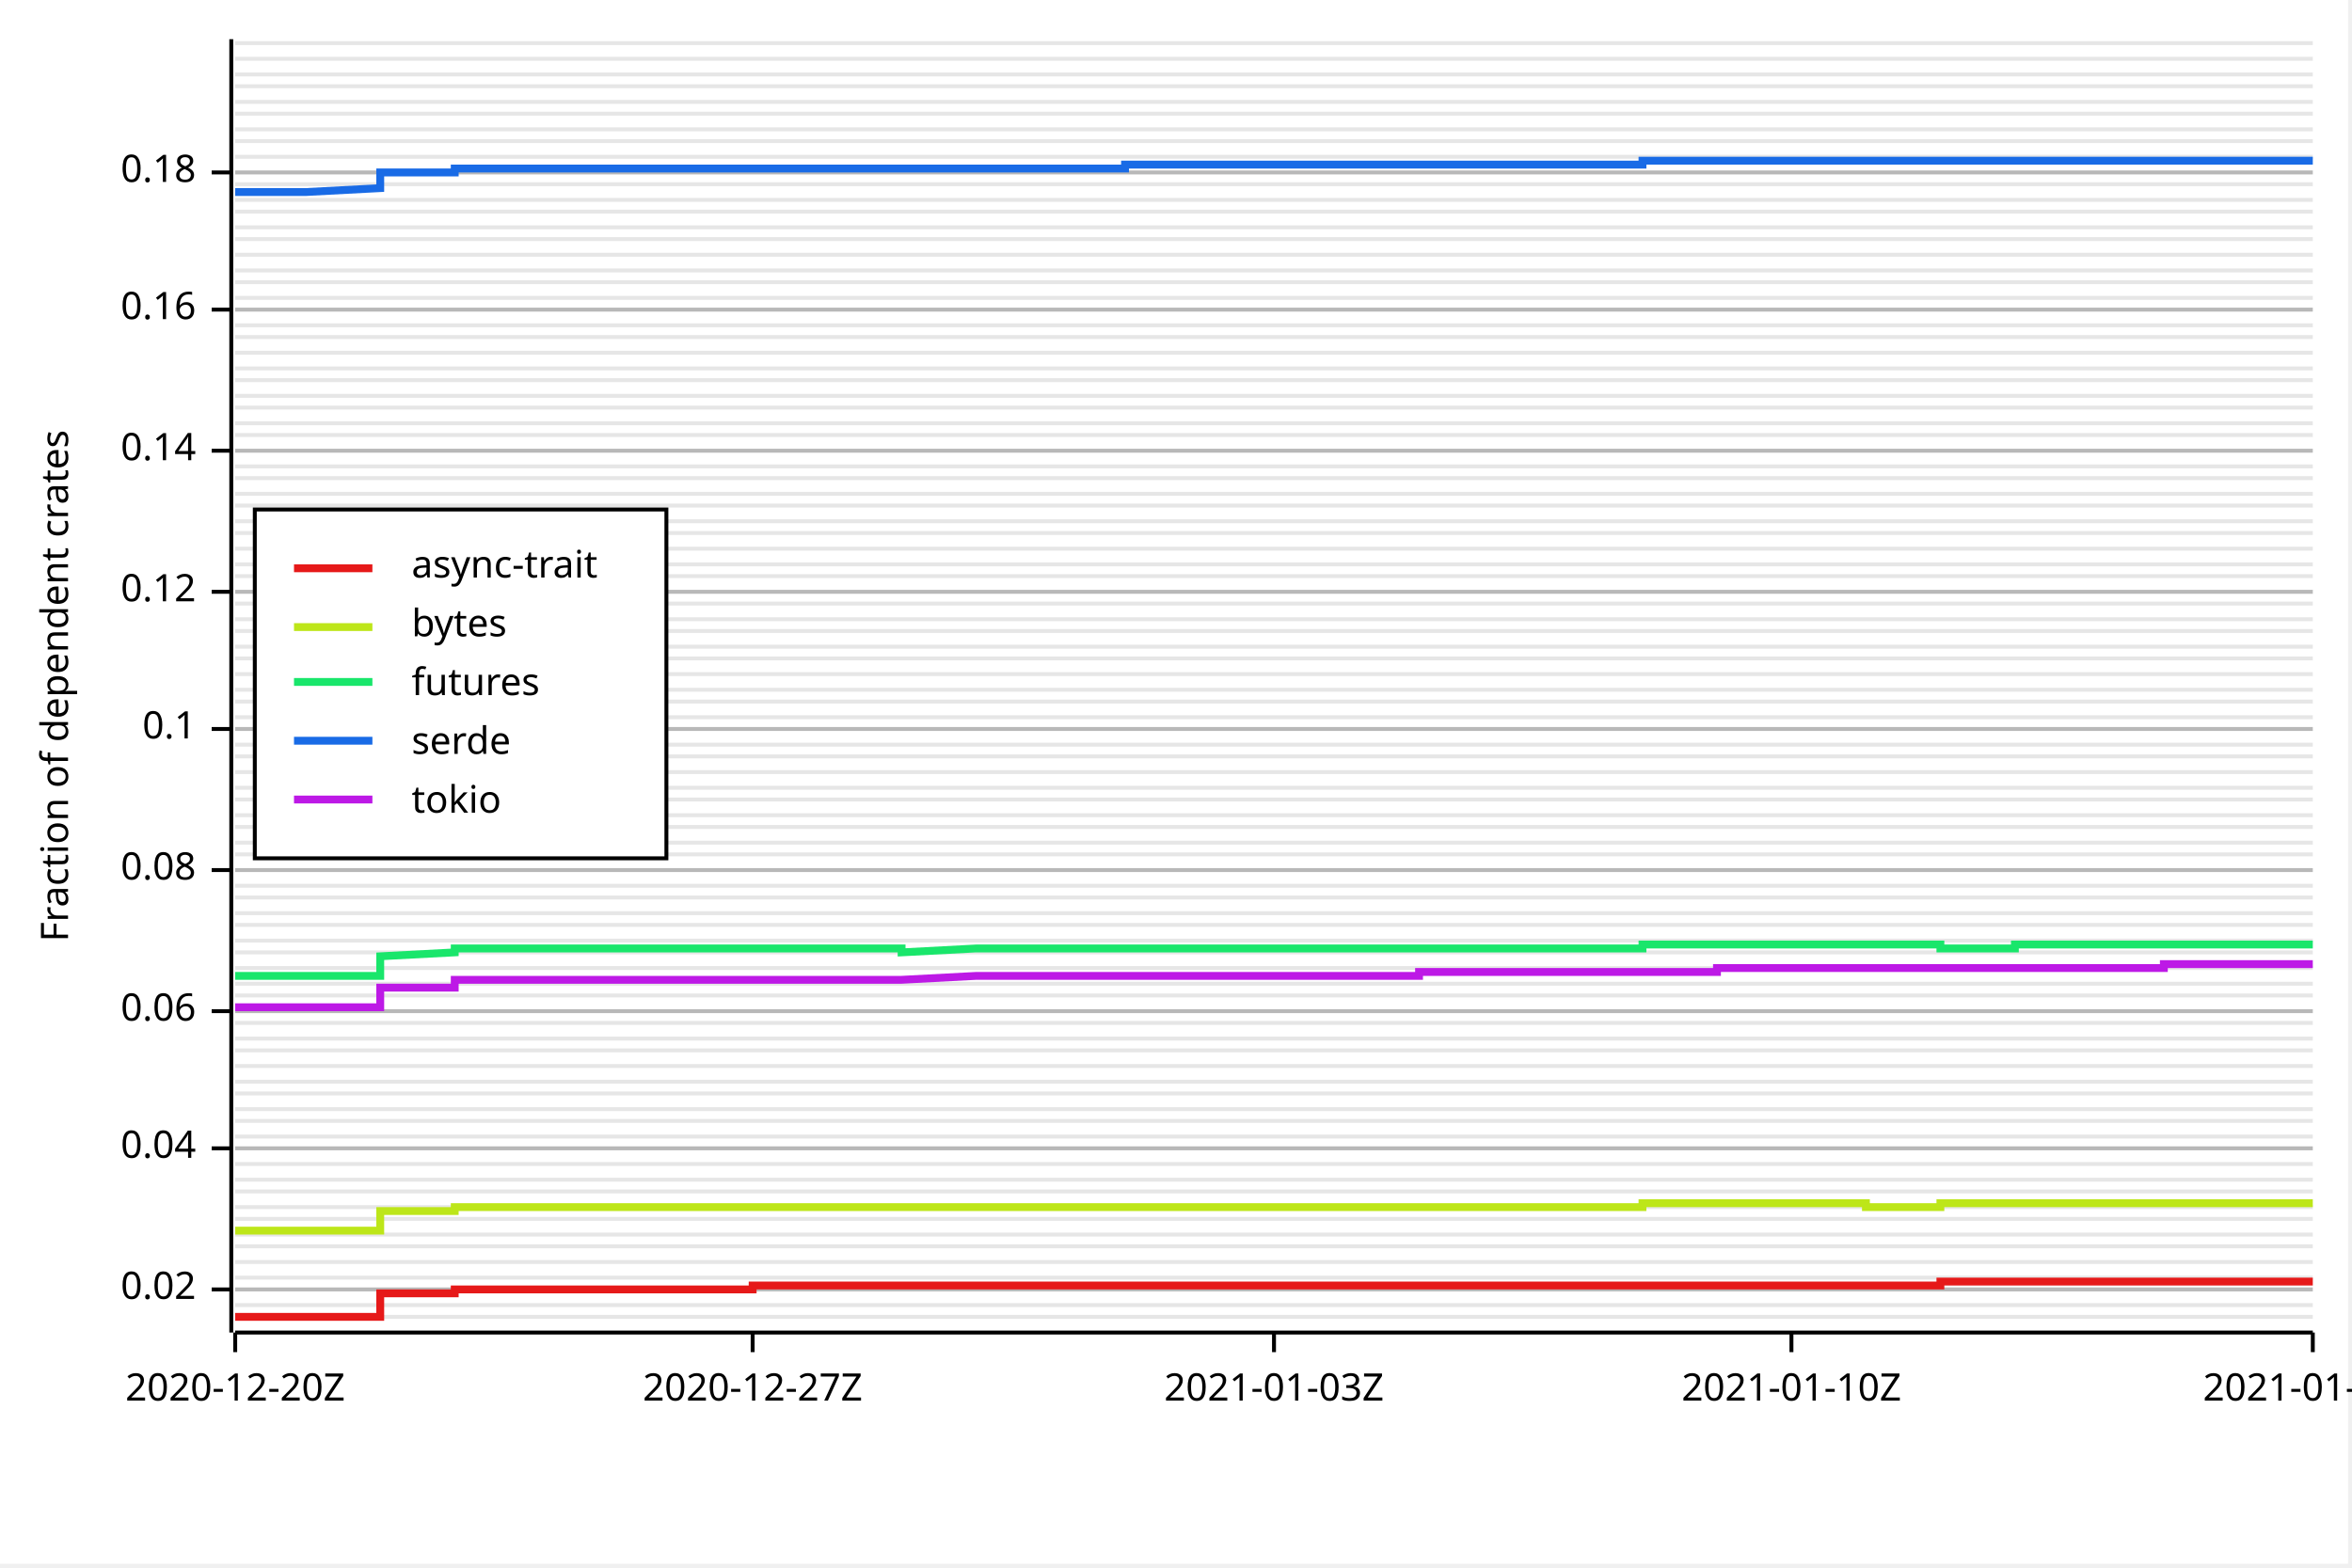
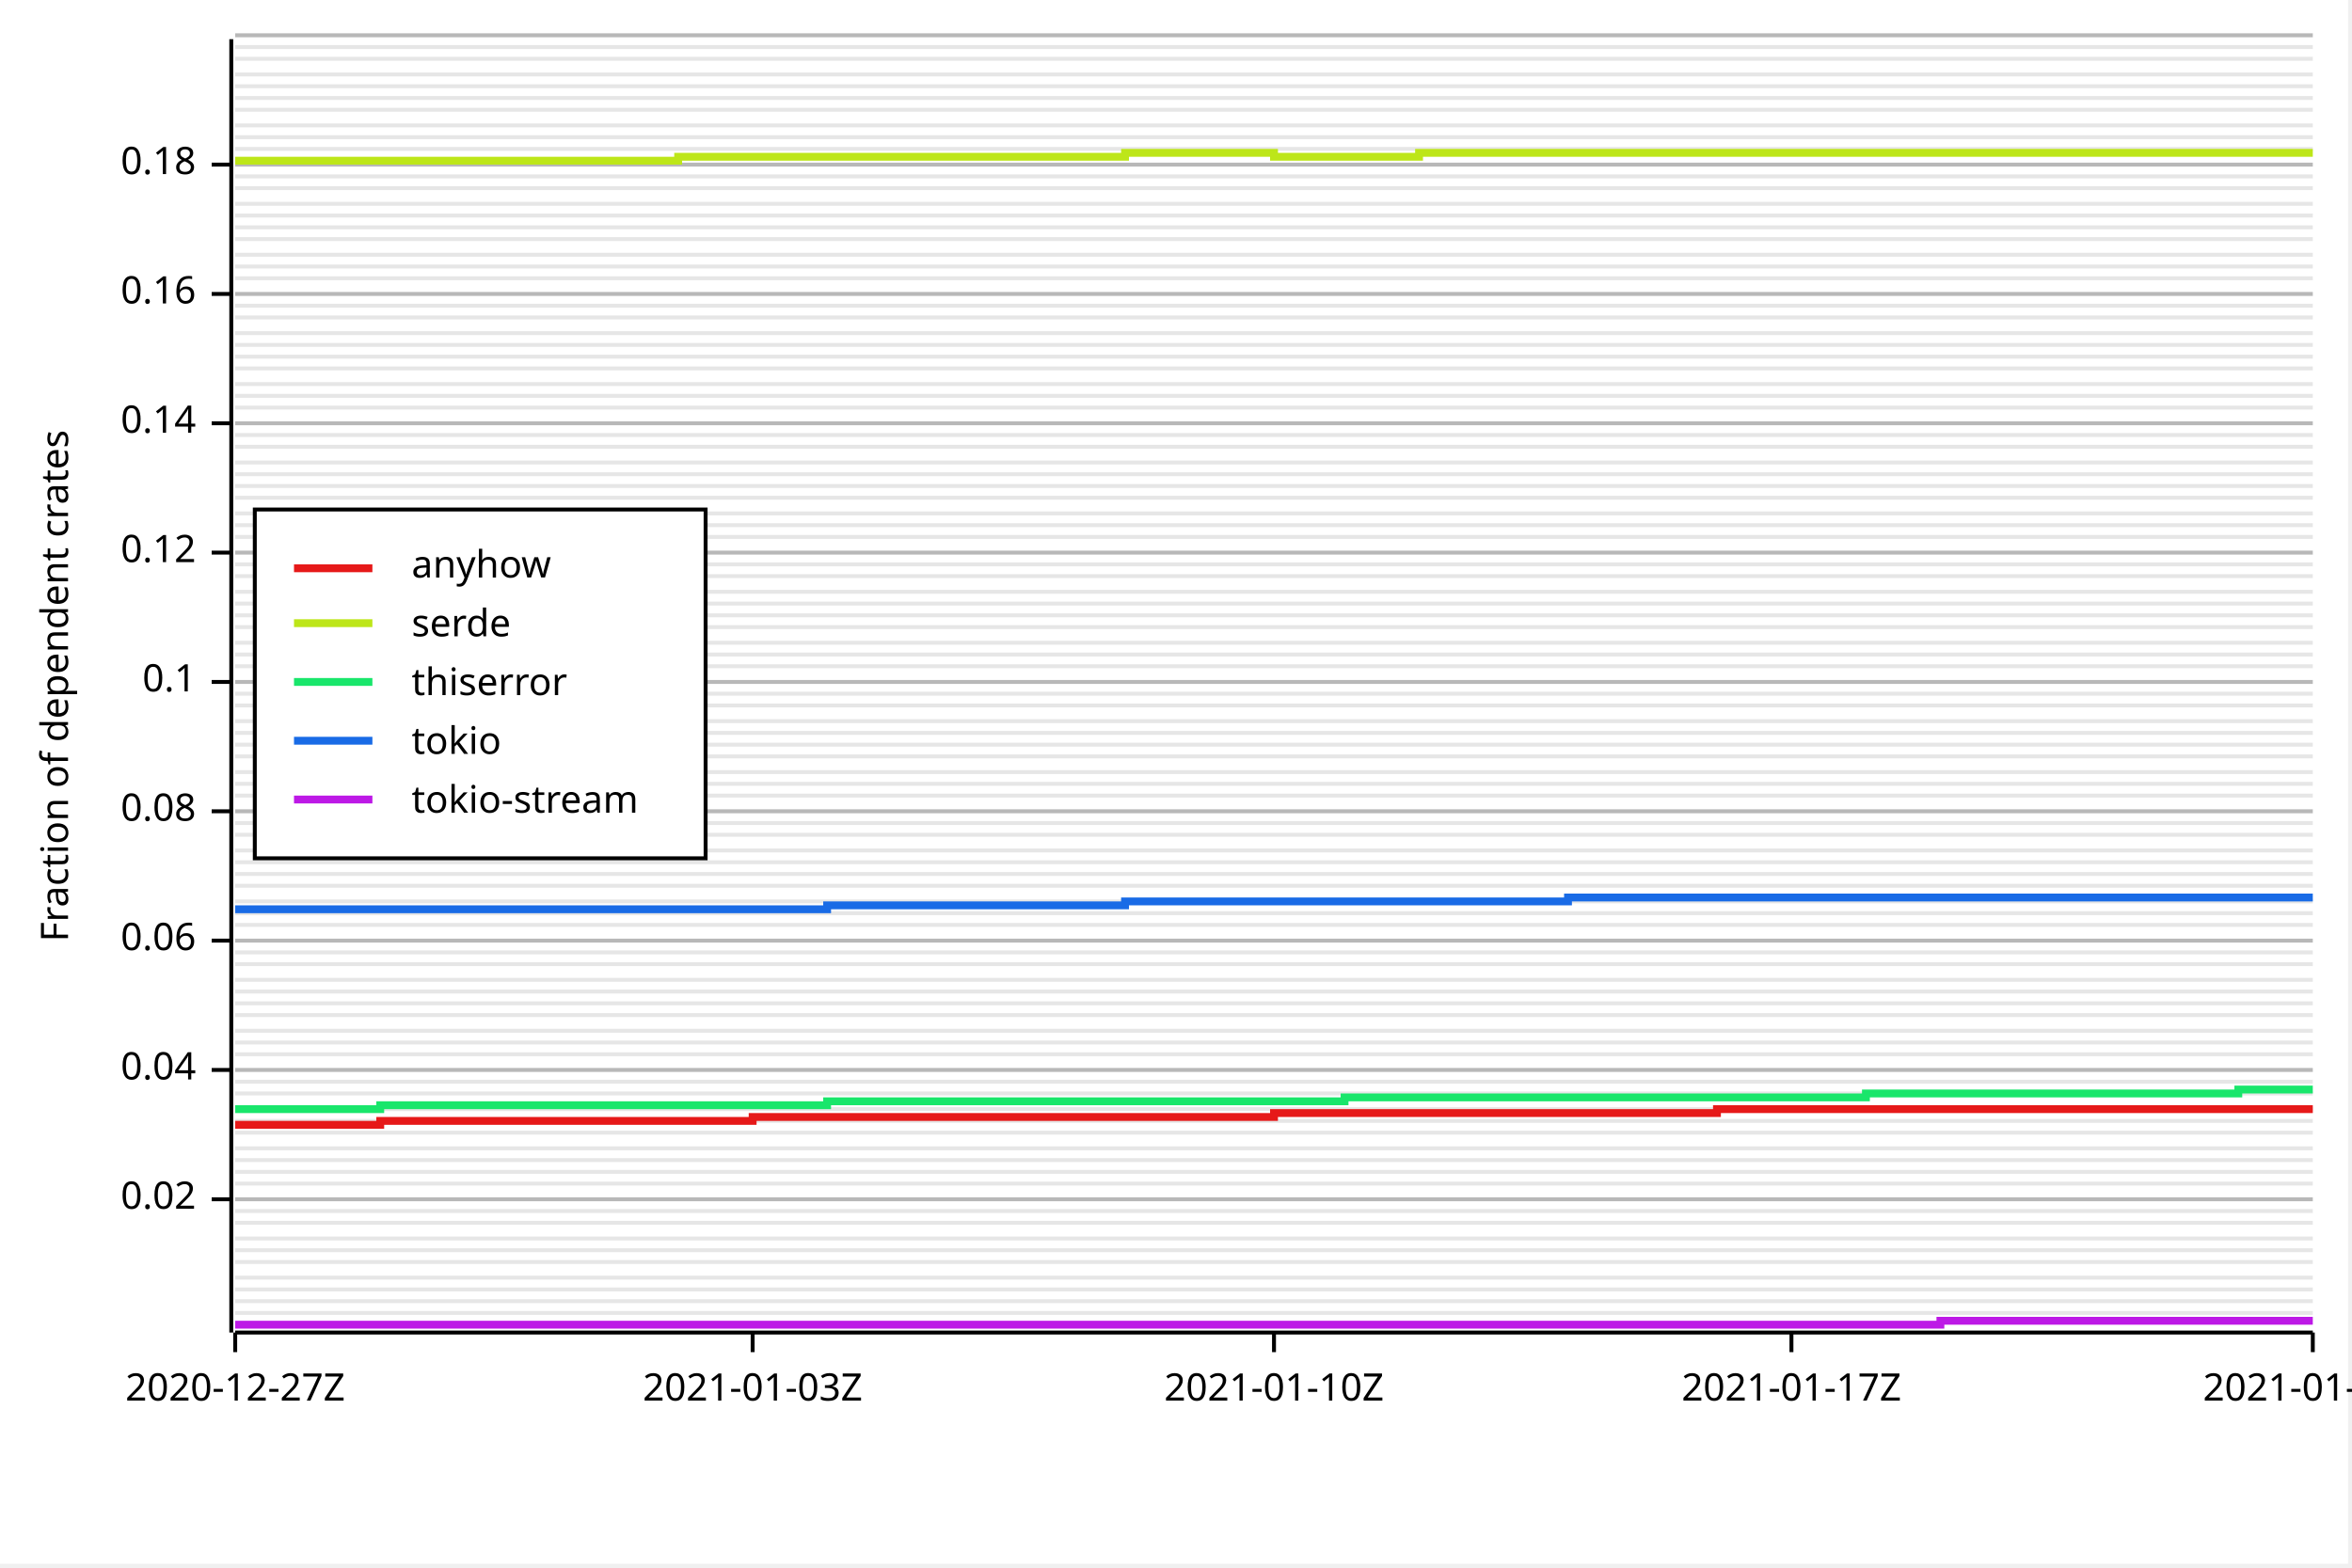
<svg xmlns="http://www.w3.org/2000/svg" width="600" height="400" viewBox="0 0 600 400">
  <rect x="0" y="0" width="599" height="399" opacity="1" fill="#FFFFFF" stroke="none" />
-   <line opacity="0.1" stroke="#000000" stroke-width="1" x1="60" y1="336" x2="590" y2="336" />
-   <line opacity="0.1" stroke="#000000" stroke-width="1" x1="60" y1="333" x2="590" y2="333" />
+   <line opacity="0.1" stroke="#000000" stroke-width="1" x1="60" y1="335" x2="590" y2="335" />
+   <line opacity="0.1" stroke="#000000" stroke-width="1" x1="60" y1="332" x2="590" y2="332" />
  <line opacity="0.1" stroke="#000000" stroke-width="1" x1="60" y1="329" x2="590" y2="329" />
  <line opacity="0.1" stroke="#000000" stroke-width="1" x1="60" y1="326" x2="590" y2="326" />
  <line opacity="0.1" stroke="#000000" stroke-width="1" x1="60" y1="322" x2="590" y2="322" />
-   <line opacity="0.1" stroke="#000000" stroke-width="1" x1="60" y1="318" x2="590" y2="318" />
-   <line opacity="0.1" stroke="#000000" stroke-width="1" x1="60" y1="315" x2="590" y2="315" />
-   <line opacity="0.1" stroke="#000000" stroke-width="1" x1="60" y1="311" x2="590" y2="311" />
-   <line opacity="0.1" stroke="#000000" stroke-width="1" x1="60" y1="308" x2="590" y2="308" />
-   <line opacity="0.1" stroke="#000000" stroke-width="1" x1="60" y1="304" x2="590" y2="304" />
-   <line opacity="0.1" stroke="#000000" stroke-width="1" x1="60" y1="301" x2="590" y2="301" />
-   <line opacity="0.1" stroke="#000000" stroke-width="1" x1="60" y1="297" x2="590" y2="297" />
+   <line opacity="0.1" stroke="#000000" stroke-width="1" x1="60" y1="319" x2="590" y2="319" />
+   <line opacity="0.1" stroke="#000000" stroke-width="1" x1="60" y1="316" x2="590" y2="316" />
+   <line opacity="0.1" stroke="#000000" stroke-width="1" x1="60" y1="312" x2="590" y2="312" />
+   <line opacity="0.1" stroke="#000000" stroke-width="1" x1="60" y1="309" x2="590" y2="309" />
+   <line opacity="0.1" stroke="#000000" stroke-width="1" x1="60" y1="306" x2="590" y2="306" />
+   <line opacity="0.1" stroke="#000000" stroke-width="1" x1="60" y1="302" x2="590" y2="302" />
+   <line opacity="0.1" stroke="#000000" stroke-width="1" x1="60" y1="299" x2="590" y2="299" />
+   <line opacity="0.1" stroke="#000000" stroke-width="1" x1="60" y1="296" x2="590" y2="296" />
  <line opacity="0.1" stroke="#000000" stroke-width="1" x1="60" y1="293" x2="590" y2="293" />
-   <line opacity="0.1" stroke="#000000" stroke-width="1" x1="60" y1="290" x2="590" y2="290" />
+   <line opacity="0.1" stroke="#000000" stroke-width="1" x1="60" y1="289" x2="590" y2="289" />
  <line opacity="0.1" stroke="#000000" stroke-width="1" x1="60" y1="286" x2="590" y2="286" />
  <line opacity="0.1" stroke="#000000" stroke-width="1" x1="60" y1="283" x2="590" y2="283" />
  <line opacity="0.1" stroke="#000000" stroke-width="1" x1="60" y1="279" x2="590" y2="279" />
  <line opacity="0.1" stroke="#000000" stroke-width="1" x1="60" y1="276" x2="590" y2="276" />
-   <line opacity="0.1" stroke="#000000" stroke-width="1" x1="60" y1="272" x2="590" y2="272" />
-   <line opacity="0.1" stroke="#000000" stroke-width="1" x1="60" y1="268" x2="590" y2="268" />
-   <line opacity="0.1" stroke="#000000" stroke-width="1" x1="60" y1="265" x2="590" y2="265" />
-   <line opacity="0.1" stroke="#000000" stroke-width="1" x1="60" y1="261" x2="590" y2="261" />
-   <line opacity="0.1" stroke="#000000" stroke-width="1" x1="60" y1="258" x2="590" y2="258" />
-   <line opacity="0.1" stroke="#000000" stroke-width="1" x1="60" y1="254" x2="590" y2="254" />
-   <line opacity="0.1" stroke="#000000" stroke-width="1" x1="60" y1="251" x2="590" y2="251" />
-   <line opacity="0.1" stroke="#000000" stroke-width="1" x1="60" y1="247" x2="590" y2="247" />
+   <line opacity="0.1" stroke="#000000" stroke-width="1" x1="60" y1="273" x2="590" y2="273" />
+   <line opacity="0.1" stroke="#000000" stroke-width="1" x1="60" y1="269" x2="590" y2="269" />
+   <line opacity="0.1" stroke="#000000" stroke-width="1" x1="60" y1="266" x2="590" y2="266" />
+   <line opacity="0.1" stroke="#000000" stroke-width="1" x1="60" y1="263" x2="590" y2="263" />
+   <line opacity="0.1" stroke="#000000" stroke-width="1" x1="60" y1="259" x2="590" y2="259" />
+   <line opacity="0.1" stroke="#000000" stroke-width="1" x1="60" y1="256" x2="590" y2="256" />
+   <line opacity="0.1" stroke="#000000" stroke-width="1" x1="60" y1="253" x2="590" y2="253" />
+   <line opacity="0.1" stroke="#000000" stroke-width="1" x1="60" y1="250" x2="590" y2="250" />
+   <line opacity="0.1" stroke="#000000" stroke-width="1" x1="60" y1="246" x2="590" y2="246" />
  <line opacity="0.1" stroke="#000000" stroke-width="1" x1="60" y1="243" x2="590" y2="243" />
  <line opacity="0.1" stroke="#000000" stroke-width="1" x1="60" y1="240" x2="590" y2="240" />
  <line opacity="0.1" stroke="#000000" stroke-width="1" x1="60" y1="236" x2="590" y2="236" />
  <line opacity="0.1" stroke="#000000" stroke-width="1" x1="60" y1="233" x2="590" y2="233" />
-   <line opacity="0.1" stroke="#000000" stroke-width="1" x1="60" y1="229" x2="590" y2="229" />
+   <line opacity="0.1" stroke="#000000" stroke-width="1" x1="60" y1="230" x2="590" y2="230" />
  <line opacity="0.1" stroke="#000000" stroke-width="1" x1="60" y1="226" x2="590" y2="226" />
-   <line opacity="0.1" stroke="#000000" stroke-width="1" x1="60" y1="222" x2="590" y2="222" />
-   <line opacity="0.1" stroke="#000000" stroke-width="1" x1="60" y1="218" x2="590" y2="218" />
-   <line opacity="0.1" stroke="#000000" stroke-width="1" x1="60" y1="215" x2="590" y2="215" />
-   <line opacity="0.1" stroke="#000000" stroke-width="1" x1="60" y1="211" x2="590" y2="211" />
-   <line opacity="0.1" stroke="#000000" stroke-width="1" x1="60" y1="208" x2="590" y2="208" />
-   <line opacity="0.1" stroke="#000000" stroke-width="1" x1="60" y1="204" x2="590" y2="204" />
-   <line opacity="0.1" stroke="#000000" stroke-width="1" x1="60" y1="201" x2="590" y2="201" />
+   <line opacity="0.1" stroke="#000000" stroke-width="1" x1="60" y1="223" x2="590" y2="223" />
+   <line opacity="0.1" stroke="#000000" stroke-width="1" x1="60" y1="220" x2="590" y2="220" />
+   <line opacity="0.1" stroke="#000000" stroke-width="1" x1="60" y1="217" x2="590" y2="217" />
+   <line opacity="0.1" stroke="#000000" stroke-width="1" x1="60" y1="213" x2="590" y2="213" />
+   <line opacity="0.1" stroke="#000000" stroke-width="1" x1="60" y1="210" x2="590" y2="210" />
+   <line opacity="0.1" stroke="#000000" stroke-width="1" x1="60" y1="207" x2="590" y2="207" />
+   <line opacity="0.1" stroke="#000000" stroke-width="1" x1="60" y1="203" x2="590" y2="203" />
+   <line opacity="0.1" stroke="#000000" stroke-width="1" x1="60" y1="200" x2="590" y2="200" />
  <line opacity="0.1" stroke="#000000" stroke-width="1" x1="60" y1="197" x2="590" y2="197" />
  <line opacity="0.1" stroke="#000000" stroke-width="1" x1="60" y1="193" x2="590" y2="193" />
  <line opacity="0.1" stroke="#000000" stroke-width="1" x1="60" y1="190" x2="590" y2="190" />
-   <line opacity="0.1" stroke="#000000" stroke-width="1" x1="60" y1="186" x2="590" y2="186" />
-   <line opacity="0.1" stroke="#000000" stroke-width="1" x1="60" y1="183" x2="590" y2="183" />
-   <line opacity="0.1" stroke="#000000" stroke-width="1" x1="60" y1="179" x2="590" y2="179" />
-   <line opacity="0.1" stroke="#000000" stroke-width="1" x1="60" y1="176" x2="590" y2="176" />
-   <line opacity="0.1" stroke="#000000" stroke-width="1" x1="60" y1="172" x2="590" y2="172" />
-   <line opacity="0.1" stroke="#000000" stroke-width="1" x1="60" y1="168" x2="590" y2="168" />
-   <line opacity="0.1" stroke="#000000" stroke-width="1" x1="60" y1="165" x2="590" y2="165" />
-   <line opacity="0.1" stroke="#000000" stroke-width="1" x1="60" y1="161" x2="590" y2="161" />
-   <line opacity="0.1" stroke="#000000" stroke-width="1" x1="60" y1="158" x2="590" y2="158" />
+   <line opacity="0.1" stroke="#000000" stroke-width="1" x1="60" y1="187" x2="590" y2="187" />
+   <line opacity="0.1" stroke="#000000" stroke-width="1" x1="60" y1="184" x2="590" y2="184" />
+   <line opacity="0.1" stroke="#000000" stroke-width="1" x1="60" y1="180" x2="590" y2="180" />
+   <line opacity="0.1" stroke="#000000" stroke-width="1" x1="60" y1="177" x2="590" y2="177" />
+   <line opacity="0.1" stroke="#000000" stroke-width="1" x1="60" y1="174" x2="590" y2="174" />
+   <line opacity="0.1" stroke="#000000" stroke-width="1" x1="60" y1="170" x2="590" y2="170" />
+   <line opacity="0.1" stroke="#000000" stroke-width="1" x1="60" y1="167" x2="590" y2="167" />
+   <line opacity="0.1" stroke="#000000" stroke-width="1" x1="60" y1="164" x2="590" y2="164" />
+   <line opacity="0.1" stroke="#000000" stroke-width="1" x1="60" y1="160" x2="590" y2="160" />
+   <line opacity="0.1" stroke="#000000" stroke-width="1" x1="60" y1="157" x2="590" y2="157" />
  <line opacity="0.1" stroke="#000000" stroke-width="1" x1="60" y1="154" x2="590" y2="154" />
  <line opacity="0.1" stroke="#000000" stroke-width="1" x1="60" y1="151" x2="590" y2="151" />
  <line opacity="0.1" stroke="#000000" stroke-width="1" x1="60" y1="147" x2="590" y2="147" />
  <line opacity="0.1" stroke="#000000" stroke-width="1" x1="60" y1="144" x2="590" y2="144" />
-   <line opacity="0.1" stroke="#000000" stroke-width="1" x1="60" y1="140" x2="590" y2="140" />
-   <line opacity="0.1" stroke="#000000" stroke-width="1" x1="60" y1="136" x2="590" y2="136" />
-   <line opacity="0.1" stroke="#000000" stroke-width="1" x1="60" y1="133" x2="590" y2="133" />
-   <line opacity="0.1" stroke="#000000" stroke-width="1" x1="60" y1="129" x2="590" y2="129" />
-   <line opacity="0.1" stroke="#000000" stroke-width="1" x1="60" y1="126" x2="590" y2="126" />
-   <line opacity="0.1" stroke="#000000" stroke-width="1" x1="60" y1="122" x2="590" y2="122" />
-   <line opacity="0.1" stroke="#000000" stroke-width="1" x1="60" y1="119" x2="590" y2="119" />
-   <line opacity="0.1" stroke="#000000" stroke-width="1" x1="60" y1="115" x2="590" y2="115" />
+   <line opacity="0.1" stroke="#000000" stroke-width="1" x1="60" y1="141" x2="590" y2="141" />
+   <line opacity="0.1" stroke="#000000" stroke-width="1" x1="60" y1="137" x2="590" y2="137" />
+   <line opacity="0.1" stroke="#000000" stroke-width="1" x1="60" y1="134" x2="590" y2="134" />
+   <line opacity="0.1" stroke="#000000" stroke-width="1" x1="60" y1="131" x2="590" y2="131" />
+   <line opacity="0.1" stroke="#000000" stroke-width="1" x1="60" y1="127" x2="590" y2="127" />
+   <line opacity="0.1" stroke="#000000" stroke-width="1" x1="60" y1="124" x2="590" y2="124" />
+   <line opacity="0.1" stroke="#000000" stroke-width="1" x1="60" y1="121" x2="590" y2="121" />
+   <line opacity="0.1" stroke="#000000" stroke-width="1" x1="60" y1="118" x2="590" y2="118" />
+   <line opacity="0.1" stroke="#000000" stroke-width="1" x1="60" y1="114" x2="590" y2="114" />
  <line opacity="0.1" stroke="#000000" stroke-width="1" x1="60" y1="111" x2="590" y2="111" />
  <line opacity="0.1" stroke="#000000" stroke-width="1" x1="60" y1="108" x2="590" y2="108" />
  <line opacity="0.1" stroke="#000000" stroke-width="1" x1="60" y1="104" x2="590" y2="104" />
  <line opacity="0.1" stroke="#000000" stroke-width="1" x1="60" y1="101" x2="590" y2="101" />
-   <line opacity="0.1" stroke="#000000" stroke-width="1" x1="60" y1="97" x2="590" y2="97" />
+   <line opacity="0.1" stroke="#000000" stroke-width="1" x1="60" y1="98" x2="590" y2="98" />
  <line opacity="0.1" stroke="#000000" stroke-width="1" x1="60" y1="94" x2="590" y2="94" />
-   <line opacity="0.1" stroke="#000000" stroke-width="1" x1="60" y1="90" x2="590" y2="90" />
-   <line opacity="0.1" stroke="#000000" stroke-width="1" x1="60" y1="86" x2="590" y2="86" />
-   <line opacity="0.1" stroke="#000000" stroke-width="1" x1="60" y1="83" x2="590" y2="83" />
-   <line opacity="0.1" stroke="#000000" stroke-width="1" x1="60" y1="79" x2="590" y2="79" />
-   <line opacity="0.1" stroke="#000000" stroke-width="1" x1="60" y1="76" x2="590" y2="76" />
-   <line opacity="0.1" stroke="#000000" stroke-width="1" x1="60" y1="72" x2="590" y2="72" />
-   <line opacity="0.1" stroke="#000000" stroke-width="1" x1="60" y1="69" x2="590" y2="69" />
+   <line opacity="0.1" stroke="#000000" stroke-width="1" x1="60" y1="91" x2="590" y2="91" />
+   <line opacity="0.1" stroke="#000000" stroke-width="1" x1="60" y1="88" x2="590" y2="88" />
+   <line opacity="0.1" stroke="#000000" stroke-width="1" x1="60" y1="85" x2="590" y2="85" />
+   <line opacity="0.1" stroke="#000000" stroke-width="1" x1="60" y1="81" x2="590" y2="81" />
+   <line opacity="0.1" stroke="#000000" stroke-width="1" x1="60" y1="78" x2="590" y2="78" />
+   <line opacity="0.1" stroke="#000000" stroke-width="1" x1="60" y1="75" x2="590" y2="75" />
+   <line opacity="0.1" stroke="#000000" stroke-width="1" x1="60" y1="71" x2="590" y2="71" />
+   <line opacity="0.1" stroke="#000000" stroke-width="1" x1="60" y1="68" x2="590" y2="68" />
  <line opacity="0.1" stroke="#000000" stroke-width="1" x1="60" y1="65" x2="590" y2="65" />
  <line opacity="0.1" stroke="#000000" stroke-width="1" x1="60" y1="61" x2="590" y2="61" />
  <line opacity="0.1" stroke="#000000" stroke-width="1" x1="60" y1="58" x2="590" y2="58" />
-   <line opacity="0.1" stroke="#000000" stroke-width="1" x1="60" y1="54" x2="590" y2="54" />
-   <line opacity="0.1" stroke="#000000" stroke-width="1" x1="60" y1="51" x2="590" y2="51" />
-   <line opacity="0.1" stroke="#000000" stroke-width="1" x1="60" y1="47" x2="590" y2="47" />
-   <line opacity="0.1" stroke="#000000" stroke-width="1" x1="60" y1="44" x2="590" y2="44" />
-   <line opacity="0.1" stroke="#000000" stroke-width="1" x1="60" y1="40" x2="590" y2="40" />
-   <line opacity="0.1" stroke="#000000" stroke-width="1" x1="60" y1="36" x2="590" y2="36" />
-   <line opacity="0.1" stroke="#000000" stroke-width="1" x1="60" y1="33" x2="590" y2="33" />
-   <line opacity="0.1" stroke="#000000" stroke-width="1" x1="60" y1="29" x2="590" y2="29" />
-   <line opacity="0.1" stroke="#000000" stroke-width="1" x1="60" y1="26" x2="590" y2="26" />
+   <line opacity="0.1" stroke="#000000" stroke-width="1" x1="60" y1="55" x2="590" y2="55" />
+   <line opacity="0.1" stroke="#000000" stroke-width="1" x1="60" y1="52" x2="590" y2="52" />
+   <line opacity="0.1" stroke="#000000" stroke-width="1" x1="60" y1="48" x2="590" y2="48" />
+   <line opacity="0.1" stroke="#000000" stroke-width="1" x1="60" y1="45" x2="590" y2="45" />
+   <line opacity="0.1" stroke="#000000" stroke-width="1" x1="60" y1="42" x2="590" y2="42" />
+   <line opacity="0.1" stroke="#000000" stroke-width="1" x1="60" y1="38" x2="590" y2="38" />
+   <line opacity="0.1" stroke="#000000" stroke-width="1" x1="60" y1="35" x2="590" y2="35" />
+   <line opacity="0.1" stroke="#000000" stroke-width="1" x1="60" y1="32" x2="590" y2="32" />
+   <line opacity="0.1" stroke="#000000" stroke-width="1" x1="60" y1="28" x2="590" y2="28" />
+   <line opacity="0.1" stroke="#000000" stroke-width="1" x1="60" y1="25" x2="590" y2="25" />
  <line opacity="0.1" stroke="#000000" stroke-width="1" x1="60" y1="22" x2="590" y2="22" />
  <line opacity="0.1" stroke="#000000" stroke-width="1" x1="60" y1="19" x2="590" y2="19" />
  <line opacity="0.1" stroke="#000000" stroke-width="1" x1="60" y1="15" x2="590" y2="15" />
-   <line opacity="0.1" stroke="#000000" stroke-width="1" x1="60" y1="11" x2="590" y2="11" />
+   <line opacity="0.1" stroke="#000000" stroke-width="1" x1="60" y1="12" x2="590" y2="12" />
+   <line opacity="0.1" stroke="#000000" stroke-width="1" x1="60" y1="9" x2="590" y2="9" />
  <text x="10" y="175" dy="0.76em" text-anchor="middle" font-family="sans-serif" font-size="9.677" opacity="1" fill="#000000" transform="rotate(270, 10, 175)">
Fraction of dependent crates
</text>
-   <line opacity="0.2" stroke="#000000" stroke-width="1" x1="60" y1="329" x2="590" y2="329" />
-   <line opacity="0.2" stroke="#000000" stroke-width="1" x1="60" y1="293" x2="590" y2="293" />
-   <line opacity="0.2" stroke="#000000" stroke-width="1" x1="60" y1="258" x2="590" y2="258" />
-   <line opacity="0.2" stroke="#000000" stroke-width="1" x1="60" y1="222" x2="590" y2="222" />
-   <line opacity="0.2" stroke="#000000" stroke-width="1" x1="60" y1="186" x2="590" y2="186" />
-   <line opacity="0.2" stroke="#000000" stroke-width="1" x1="60" y1="151" x2="590" y2="151" />
-   <line opacity="0.2" stroke="#000000" stroke-width="1" x1="60" y1="115" x2="590" y2="115" />
-   <line opacity="0.2" stroke="#000000" stroke-width="1" x1="60" y1="79" x2="590" y2="79" />
-   <line opacity="0.2" stroke="#000000" stroke-width="1" x1="60" y1="44" x2="590" y2="44" />
+   <line opacity="0.2" stroke="#000000" stroke-width="1" x1="60" y1="306" x2="590" y2="306" />
+   <line opacity="0.2" stroke="#000000" stroke-width="1" x1="60" y1="273" x2="590" y2="273" />
+   <line opacity="0.2" stroke="#000000" stroke-width="1" x1="60" y1="240" x2="590" y2="240" />
+   <line opacity="0.2" stroke="#000000" stroke-width="1" x1="60" y1="207" x2="590" y2="207" />
+   <line opacity="0.2" stroke="#000000" stroke-width="1" x1="60" y1="174" x2="590" y2="174" />
+   <line opacity="0.2" stroke="#000000" stroke-width="1" x1="60" y1="141" x2="590" y2="141" />
+   <line opacity="0.2" stroke="#000000" stroke-width="1" x1="60" y1="108" x2="590" y2="108" />
+   <line opacity="0.2" stroke="#000000" stroke-width="1" x1="60" y1="75" x2="590" y2="75" />
+   <line opacity="0.2" stroke="#000000" stroke-width="1" x1="60" y1="42" x2="590" y2="42" />
+   <line opacity="0.2" stroke="#000000" stroke-width="1" x1="60" y1="9" x2="590" y2="9" />
  <polyline fill="none" opacity="1" stroke="#000000" stroke-width="1" points="59,10 59,340 " />
-   <text x="50" y="329" dy="0.5ex" text-anchor="end" font-family="sans-serif" font-size="9.677" opacity="1" fill="#000000">
+   <text x="50" y="306" dy="0.5ex" text-anchor="end" font-family="sans-serif" font-size="9.677" opacity="1" fill="#000000">
0.02
</text>
-   <polyline fill="none" opacity="1" stroke="#000000" stroke-width="1" points="54,329 59,329 " />
-   <text x="50" y="293" dy="0.5ex" text-anchor="end" font-family="sans-serif" font-size="9.677" opacity="1" fill="#000000">
+   <polyline fill="none" opacity="1" stroke="#000000" stroke-width="1" points="54,306 59,306 " />
+   <text x="50" y="273" dy="0.5ex" text-anchor="end" font-family="sans-serif" font-size="9.677" opacity="1" fill="#000000">
0.04
</text>
-   <polyline fill="none" opacity="1" stroke="#000000" stroke-width="1" points="54,293 59,293 " />
-   <text x="50" y="258" dy="0.5ex" text-anchor="end" font-family="sans-serif" font-size="9.677" opacity="1" fill="#000000">
+   <polyline fill="none" opacity="1" stroke="#000000" stroke-width="1" points="54,273 59,273 " />
+   <text x="50" y="240" dy="0.5ex" text-anchor="end" font-family="sans-serif" font-size="9.677" opacity="1" fill="#000000">
0.06
</text>
-   <polyline fill="none" opacity="1" stroke="#000000" stroke-width="1" points="54,258 59,258 " />
-   <text x="50" y="222" dy="0.5ex" text-anchor="end" font-family="sans-serif" font-size="9.677" opacity="1" fill="#000000">
+   <polyline fill="none" opacity="1" stroke="#000000" stroke-width="1" points="54,240 59,240 " />
+   <text x="50" y="207" dy="0.5ex" text-anchor="end" font-family="sans-serif" font-size="9.677" opacity="1" fill="#000000">
0.08
</text>
-   <polyline fill="none" opacity="1" stroke="#000000" stroke-width="1" points="54,222 59,222 " />
-   <text x="50" y="186" dy="0.5ex" text-anchor="end" font-family="sans-serif" font-size="9.677" opacity="1" fill="#000000">
+   <polyline fill="none" opacity="1" stroke="#000000" stroke-width="1" points="54,207 59,207 " />
+   <text x="50" y="174" dy="0.5ex" text-anchor="end" font-family="sans-serif" font-size="9.677" opacity="1" fill="#000000">
0.1
</text>
-   <polyline fill="none" opacity="1" stroke="#000000" stroke-width="1" points="54,186 59,186 " />
-   <text x="50" y="151" dy="0.5ex" text-anchor="end" font-family="sans-serif" font-size="9.677" opacity="1" fill="#000000">
+   <polyline fill="none" opacity="1" stroke="#000000" stroke-width="1" points="54,174 59,174 " />
+   <text x="50" y="141" dy="0.5ex" text-anchor="end" font-family="sans-serif" font-size="9.677" opacity="1" fill="#000000">
0.12
</text>
-   <polyline fill="none" opacity="1" stroke="#000000" stroke-width="1" points="54,151 59,151 " />
-   <text x="50" y="115" dy="0.5ex" text-anchor="end" font-family="sans-serif" font-size="9.677" opacity="1" fill="#000000">
+   <polyline fill="none" opacity="1" stroke="#000000" stroke-width="1" points="54,141 59,141 " />
+   <text x="50" y="108" dy="0.5ex" text-anchor="end" font-family="sans-serif" font-size="9.677" opacity="1" fill="#000000">
0.14
</text>
-   <polyline fill="none" opacity="1" stroke="#000000" stroke-width="1" points="54,115 59,115 " />
-   <text x="50" y="79" dy="0.5ex" text-anchor="end" font-family="sans-serif" font-size="9.677" opacity="1" fill="#000000">
+   <polyline fill="none" opacity="1" stroke="#000000" stroke-width="1" points="54,108 59,108 " />
+   <text x="50" y="75" dy="0.5ex" text-anchor="end" font-family="sans-serif" font-size="9.677" opacity="1" fill="#000000">
0.16
</text>
-   <polyline fill="none" opacity="1" stroke="#000000" stroke-width="1" points="54,79 59,79 " />
-   <text x="50" y="44" dy="0.5ex" text-anchor="end" font-family="sans-serif" font-size="9.677" opacity="1" fill="#000000">
+   <polyline fill="none" opacity="1" stroke="#000000" stroke-width="1" points="54,75 59,75 " />
+   <text x="50" y="42" dy="0.5ex" text-anchor="end" font-family="sans-serif" font-size="9.677" opacity="1" fill="#000000">
0.18
</text>
-   <polyline fill="none" opacity="1" stroke="#000000" stroke-width="1" points="54,44 59,44 " />
+   <polyline fill="none" opacity="1" stroke="#000000" stroke-width="1" points="54,42 59,42 " />
  <polyline fill="none" opacity="1" stroke="#000000" stroke-width="1" points="60,340 590,340 " />
  <text x="60" y="350" dy="0.76em" text-anchor="middle" font-family="sans-serif" font-size="9.677" opacity="1" fill="#000000">
- 2020-12-20Z
+ 2020-12-27Z
</text>
  <polyline fill="none" opacity="1" stroke="#000000" stroke-width="1" points="60,340 60,345 " />
  <text x="192" y="350" dy="0.76em" text-anchor="middle" font-family="sans-serif" font-size="9.677" opacity="1" fill="#000000">
- 2020-12-27Z
+ 2021-01-03Z
</text>
  <polyline fill="none" opacity="1" stroke="#000000" stroke-width="1" points="192,340 192,345 " />
  <text x="325" y="350" dy="0.76em" text-anchor="middle" font-family="sans-serif" font-size="9.677" opacity="1" fill="#000000">
- 2021-01-03Z
+ 2021-01-10Z
</text>
  <polyline fill="none" opacity="1" stroke="#000000" stroke-width="1" points="325,340 325,345 " />
  <text x="457" y="350" dy="0.76em" text-anchor="middle" font-family="sans-serif" font-size="9.677" opacity="1" fill="#000000">
- 2021-01-10Z
+ 2021-01-17Z
</text>
  <polyline fill="none" opacity="1" stroke="#000000" stroke-width="1" points="457,340 457,345 " />
  <text x="590" y="350" dy="0.76em" text-anchor="middle" font-family="sans-serif" font-size="9.677" opacity="1" fill="#000000">
- 2021-01-17Z
+ 2021-01-24Z
</text>
  <polyline fill="none" opacity="1" stroke="#000000" stroke-width="1" points="590,340 590,345 " />
-   <polyline fill="none" opacity="1" stroke="#E61919" stroke-width="2" points="60,336 60,336 78,336 78,336 97,336 97,330 116,330 116,329 135,329 135,329 154,329 154,329 173,329 173,329 192,329 192,328 211,328 211,328 230,328 230,328 249,328 249,328 268,328 268,328 287,328 287,328 306,328 306,328 325,328 325,328 343,328 343,328 362,328 362,328 381,328 400,328 400,328 419,328 419,328 438,328 438,328 457,328 457,328 476,328 476,328 495,328 495,327 514,327 514,327 533,327 533,327 552,327 552,327 571,327 571,327 590,327 " />
-   <polyline fill="none" opacity="1" stroke="#BDE619" stroke-width="2" points="60,314 60,314 78,314 78,314 97,314 97,309 116,309 116,308 135,308 135,308 154,308 154,308 173,308 173,308 192,308 192,308 211,308 211,308 230,308 230,308 249,308 249,308 268,308 268,308 287,308 287,308 306,308 306,308 325,308 325,308 343,308 343,308 362,308 362,308 381,308 400,308 400,308 419,308 419,307 438,307 438,307 457,307 457,307 476,307 476,308 495,308 495,307 514,307 514,307 533,307 533,307 552,307 552,307 571,307 571,307 590,307 " />
-   <polyline fill="none" opacity="1" stroke="#19E66B" stroke-width="2" points="60,249 60,249 78,249 78,249 97,249 97,244 116,243 116,242 135,242 135,242 154,242 154,242 173,242 173,242 192,242 192,242 211,242 211,242 230,242 230,243 249,242 249,242 268,242 268,242 287,242 287,242 306,242 306,242 325,242 325,242 343,242 343,242 362,242 362,242 381,242 400,242 400,242 419,242 419,241 438,241 438,241 457,241 457,241 476,241 476,241 495,241 495,242 514,242 514,241 533,241 533,241 552,241 552,241 571,241 571,241 590,241 " />
-   <polyline fill="none" opacity="1" stroke="#196BE6" stroke-width="2" points="60,49 60,49 78,49 78,49 97,48 97,44 116,44 116,43 135,43 135,43 154,43 154,43 173,43 173,43 192,43 192,43 211,43 211,43 230,43 230,43 249,43 249,43 268,43 268,43 287,43 287,42 306,42 306,42 325,42 325,42 343,42 343,42 362,42 362,42 381,42 400,42 400,42 419,42 419,41 438,41 438,41 457,41 457,41 476,41 476,41 495,41 495,41 514,41 514,41 533,41 533,41 552,41 552,41 571,41 571,41 590,41 " />
-   <polyline fill="none" opacity="1" stroke="#BD19E6" stroke-width="2" points="60,257 60,257 78,257 78,257 97,257 97,252 116,252 116,250 135,250 135,250 154,250 154,250 173,250 173,250 192,250 192,250 211,250 211,250 230,250 230,250 249,249 249,249 268,249 268,249 287,249 287,249 306,249 306,249 325,249 325,249 343,249 343,249 362,249 362,248 381,248 400,248 400,248 419,248 419,248 438,248 438,247 457,247 457,247 476,247 476,247 495,247 495,247 514,247 514,247 533,247 533,247 552,247 552,246 571,246 571,246 590,246 " />
-   <rect x="65" y="130" width="105" height="89" opacity="1" fill="#FFFFFF" stroke="none" />
-   <rect x="65" y="130" width="105" height="89" opacity="1" fill="none" stroke="#000000" />
+   <polyline fill="none" opacity="1" stroke="#E61919" stroke-width="2" points="60,287 60,287 78,287 78,287 97,287 97,286 116,286 116,286 135,286 135,286 154,286 154,286 173,286 173,286 192,286 192,285 211,285 211,285 230,285 230,285 249,285 268,285 268,285 287,285 287,285 306,285 306,285 325,285 325,284 343,284 343,284 362,284 362,284 381,284 381,284 400,284 400,284 419,284 419,284 438,284 438,283 457,283 457,283 476,283 476,283 495,283 495,283 514,283 514,283 533,283 533,283 552,283 552,283 571,283 571,283 590,283 " />
+   <polyline fill="none" opacity="1" stroke="#BDE619" stroke-width="2" points="60,41 60,41 78,41 78,41 97,41 97,41 116,41 116,41 135,41 135,41 154,41 154,41 173,41 173,40 192,40 192,40 211,40 211,40 230,40 230,40 249,40 268,40 268,40 287,40 287,39 306,39 306,39 325,39 325,40 343,40 343,40 362,40 362,39 381,39 381,39 400,39 400,39 419,39 419,39 438,39 438,39 457,39 457,39 476,39 476,39 495,39 495,39 514,39 514,39 533,39 533,39 552,39 552,39 571,39 571,39 590,39 " />
+   <polyline fill="none" opacity="1" stroke="#19E66B" stroke-width="2" points="60,283 60,283 78,283 78,283 97,283 97,282 116,282 116,282 135,282 135,282 154,282 154,282 173,282 173,282 192,282 192,282 211,282 211,281 230,281 230,281 249,281 268,281 268,281 287,281 287,281 306,281 306,281 325,281 325,281 343,281 343,280 362,280 362,280 381,280 381,280 400,280 400,280 419,280 419,280 438,280 438,280 457,280 457,280 476,280 476,279 495,279 495,279 514,279 514,279 533,279 533,279 552,279 552,279 571,279 571,278 590,278 " />
+   <polyline fill="none" opacity="1" stroke="#196BE6" stroke-width="2" points="60,232 60,232 78,232 78,232 97,232 97,232 116,232 116,232 135,232 135,232 154,232 154,232 173,232 173,232 192,232 192,232 211,232 211,231 230,231 230,231 249,231 268,231 268,231 287,231 287,230 306,230 306,230 325,230 325,230 343,230 343,230 362,230 362,230 381,230 381,230 400,230 400,229 419,229 419,229 438,229 438,229 457,229 457,229 476,229 476,229 495,229 495,229 514,229 514,229 533,229 533,229 552,229 552,229 571,229 571,229 590,229 " />
+   <polyline fill="none" opacity="1" stroke="#BD19E6" stroke-width="2" points="60,338 78,338 97,338 116,338 116,338 135,338 135,338 154,338 154,338 173,338 173,338 192,338 192,338 211,338 211,338 230,338 249,338 268,338 268,338 287,338 287,338 306,338 306,338 325,338 325,338 343,338 343,338 362,338 362,338 381,338 381,338 400,338 400,338 419,338 419,338 438,338 438,338 457,338 457,338 476,338 476,338 495,338 495,337 514,337 514,337 533,337 533,337 552,337 552,337 571,337 571,337 590,337 " />
+   <rect x="65" y="130" width="115" height="89" opacity="1" fill="#FFFFFF" stroke="none" />
+   <rect x="65" y="130" width="115" height="89" opacity="1" fill="none" stroke="#000000" />
  <text x="105" y="140" dy="0.76em" text-anchor="start" font-family="sans-serif" font-size="9.677" opacity="1" fill="#000000">
- async-trait
+ anyhow
</text>
  <text x="105" y="155" dy="0.76em" text-anchor="start" font-family="sans-serif" font-size="9.677" opacity="1" fill="#000000">
- bytes
+ serde
</text>
  <text x="105" y="170" dy="0.76em" text-anchor="start" font-family="sans-serif" font-size="9.677" opacity="1" fill="#000000">
- futures
+ thiserror
</text>
  <text x="105" y="185" dy="0.76em" text-anchor="start" font-family="sans-serif" font-size="9.677" opacity="1" fill="#000000">
- serde
+ tokio
</text>
  <text x="105" y="200" dy="0.76em" text-anchor="start" font-family="sans-serif" font-size="9.677" opacity="1" fill="#000000">
- tokio
+ tokio-stream
</text>
  <polyline fill="none" opacity="1" stroke="#E61919" stroke-width="2" points="75,145 95,145 " />
-   <polyline fill="none" opacity="1" stroke="#BDE619" stroke-width="2" points="75,160 95,160 " />
+   <polyline fill="none" opacity="1" stroke="#BDE619" stroke-width="2" points="75,159 95,159 " />
  <polyline fill="none" opacity="1" stroke="#19E66B" stroke-width="2" points="75,174 95,174 " />
  <polyline fill="none" opacity="1" stroke="#196BE6" stroke-width="2" points="75,189 95,189 " />
  <polyline fill="none" opacity="1" stroke="#BD19E6" stroke-width="2" points="75,204 95,204 " />
</svg>
